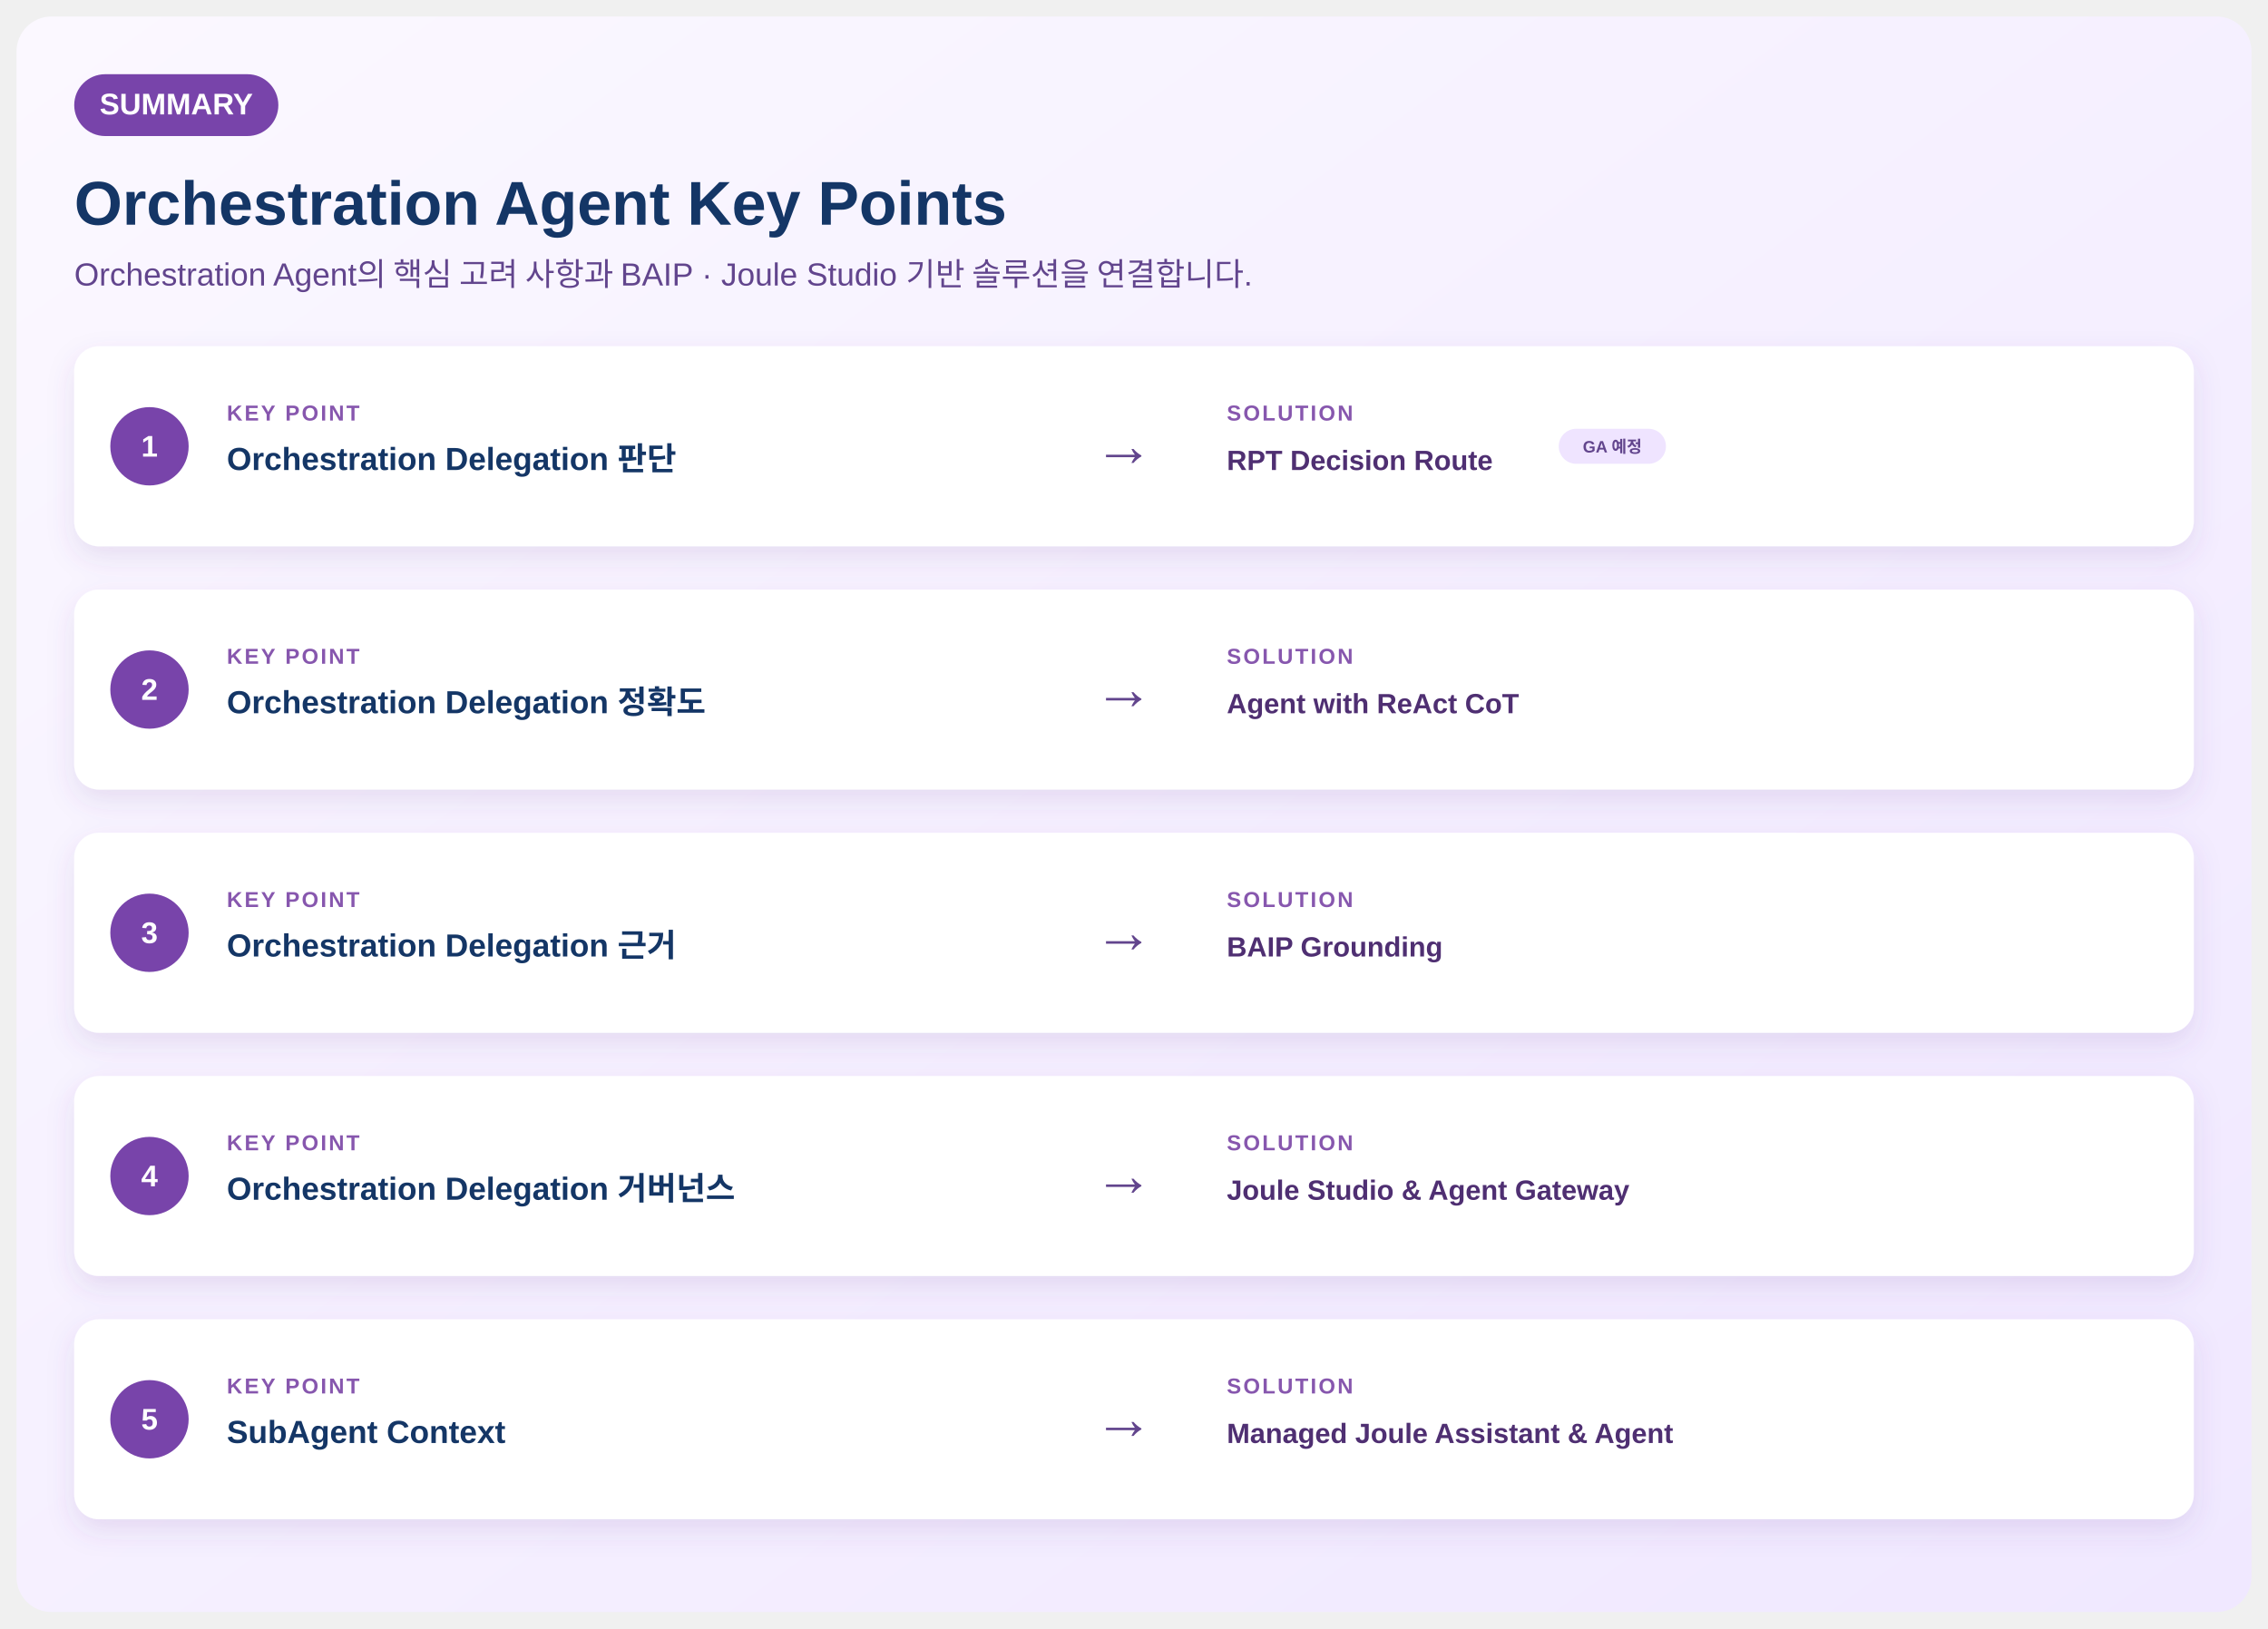
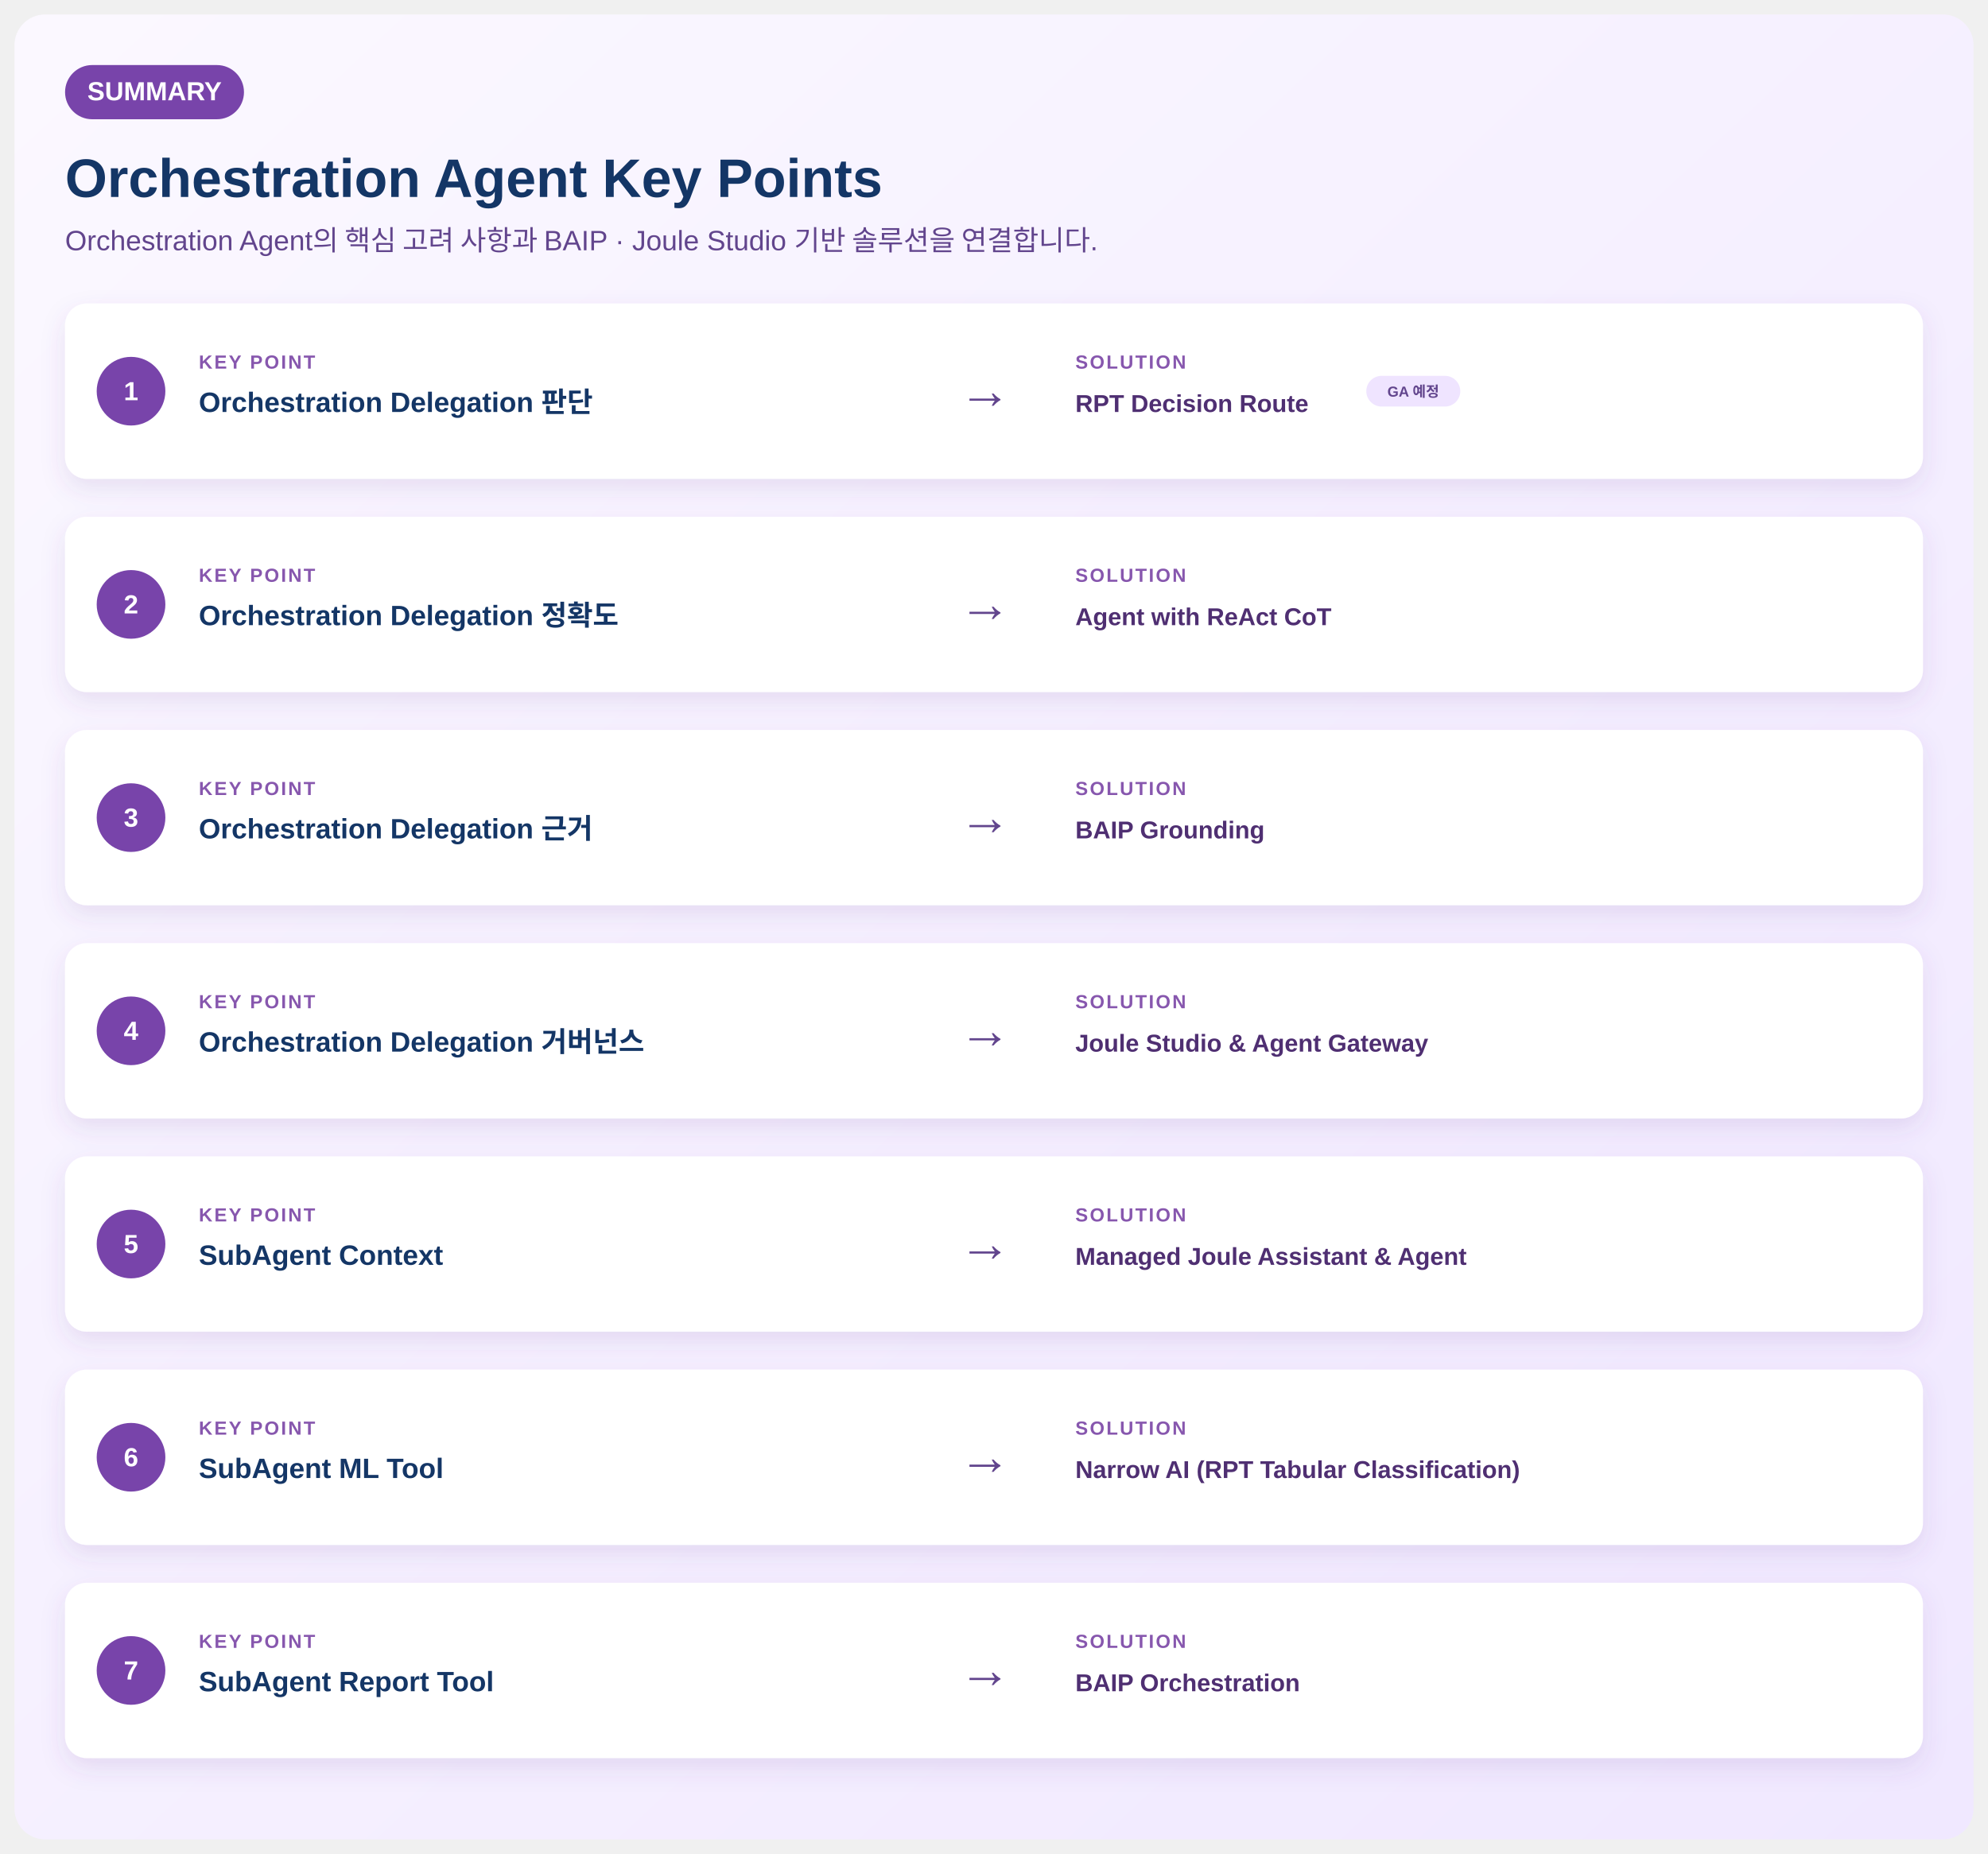
- <svg xmlns="http://www.w3.org/2000/svg" width="2200" height="1580" viewBox="0 0 2200 1580" role="img" aria-labelledby="title desc">
+ <svg xmlns="http://www.w3.org/2000/svg" width="2200" height="2052" viewBox="0 0 2200 2052" role="img" aria-labelledby="title desc">
  <defs>
    <linearGradient id="background" x1="0" y1="0" x2="1" y2="1">
      <stop offset="0%" stop-color="#fbf8ff" />
      <stop offset="100%" stop-color="#f0e8ff" />
    </linearGradient>
    <filter id="shadow" x="-10%" y="-10%" width="120%" height="130%">
      <feDropShadow dx="0" dy="11" stdDeviation="13" flood-color="#6f4a9e" flood-opacity="0.13" />
    </filter>
    <style>
      .heading { font-family: Arial, 'Apple SD Gothic Neo', sans-serif; font-weight: 700; fill: #143666; }
      .body { font-family: Arial, 'Apple SD Gothic Neo', sans-serif; fill: #62458d; }
      .eyebrow { font-family: Arial, 'Apple SD Gothic Neo', sans-serif; font-size: 21px; font-weight: 800; letter-spacing: 2px; fill: #8757ae; }
      .cardtitle { font-family: Arial, 'Apple SD Gothic Neo', sans-serif; font-size: 31px; font-weight: 700; fill: #143666; }
      .solution { font-family: Arial, 'Apple SD Gothic Neo', sans-serif; font-size: 27px; font-weight: 700; fill: #4f2f72; }
      .number { font-family: Arial, sans-serif; font-size: 29px; font-weight: 800; fill: #ffffff; }
    </style>
  </defs>
-   <rect x="16" y="16" width="2168" height="1548" rx="34" fill="url(#background)" />
+   <rect x="16" y="16" width="2168" height="2020" rx="34" fill="url(#background)" />
  <rect x="72" y="72" width="198" height="60" rx="30" fill="#7844aa" />
  <text x="171" y="111" text-anchor="middle" class="number" font-size="23">SUMMARY</text>
  <text x="72" y="218" class="heading" font-size="60">Orchestration Agent Key Points</text>
  <text x="72" y="277" class="body" font-size="31">Orchestration Agent의 핵심 고려 사항과 BAIP · Joule Studio 기반 솔루션을 연결합니다.</text>
  <g filter="url(#shadow)">
    <rect x="72" y="336" width="2056" height="194" rx="24" fill="#ffffff" />
    <rect x="72" y="572" width="2056" height="194" rx="24" fill="#ffffff" />
    <rect x="72" y="808" width="2056" height="194" rx="24" fill="#ffffff" />
    <rect x="72" y="1044" width="2056" height="194" rx="24" fill="#ffffff" />
    <rect x="72" y="1280" width="2056" height="194" rx="24" fill="#ffffff" />
+     <rect x="72" y="1516" width="2056" height="194" rx="24" fill="#ffffff" />
+     <rect x="72" y="1752" width="2056" height="194" rx="24" fill="#ffffff" />
  </g>
  <g>
    <circle cx="145" cy="433" r="38" fill="#7844aa" />
    <text x="145" y="443" text-anchor="middle" class="number">1</text>
    <text x="220" y="408" class="eyebrow">KEY POINT</text>
    <text x="220" y="456" class="cardtitle">Orchestration Delegation 판단</text>
    <text x="1090" y="452" text-anchor="middle" class="body" font-size="58" font-weight="300">→</text>
    <text x="1190" y="408" class="eyebrow">SOLUTION</text>
    <text x="1190" y="456" class="solution">RPT Decision Route</text>
    <rect x="1512" y="416" width="104" height="34" rx="17" fill="#efe4ff" />
    <text x="1564" y="439" text-anchor="middle" class="body" font-size="16" font-weight="800" fill="#6b3a96">GA 예정</text>
    <circle cx="145" cy="669" r="38" fill="#7844aa" />
    <text x="145" y="679" text-anchor="middle" class="number">2</text>
    <text x="220" y="644" class="eyebrow">KEY POINT</text>
    <text x="220" y="692" class="cardtitle">Orchestration Delegation 정확도</text>
    <text x="1090" y="688" text-anchor="middle" class="body" font-size="58" font-weight="300">→</text>
    <text x="1190" y="644" class="eyebrow">SOLUTION</text>
    <text x="1190" y="692" class="solution">Agent with ReAct CoT</text>
    <circle cx="145" cy="905" r="38" fill="#7844aa" />
    <text x="145" y="915" text-anchor="middle" class="number">3</text>
    <text x="220" y="880" class="eyebrow">KEY POINT</text>
    <text x="220" y="928" class="cardtitle">Orchestration Delegation 근거</text>
    <text x="1090" y="924" text-anchor="middle" class="body" font-size="58" font-weight="300">→</text>
    <text x="1190" y="880" class="eyebrow">SOLUTION</text>
    <text x="1190" y="928" class="solution">BAIP Grounding</text>
    <circle cx="145" cy="1141" r="38" fill="#7844aa" />
    <text x="145" y="1151" text-anchor="middle" class="number">4</text>
    <text x="220" y="1116" class="eyebrow">KEY POINT</text>
    <text x="220" y="1164" class="cardtitle">Orchestration Delegation 거버넌스</text>
    <text x="1090" y="1160" text-anchor="middle" class="body" font-size="58" font-weight="300">→</text>
    <text x="1190" y="1116" class="eyebrow">SOLUTION</text>
    <text x="1190" y="1164" class="solution">Joule Studio &amp; Agent Gateway</text>
    <circle cx="145" cy="1377" r="38" fill="#7844aa" />
    <text x="145" y="1387" text-anchor="middle" class="number">5</text>
    <text x="220" y="1352" class="eyebrow">KEY POINT</text>
    <text x="220" y="1400" class="cardtitle">SubAgent Context</text>
    <text x="1090" y="1396" text-anchor="middle" class="body" font-size="58" font-weight="300">→</text>
    <text x="1190" y="1352" class="eyebrow">SOLUTION</text>
    <text x="1190" y="1400" class="solution">Managed Joule Assistant &amp; Agent</text>
+     <circle cx="145" cy="1613" r="38" fill="#7844aa" />
+     <text x="145" y="1623" text-anchor="middle" class="number">6</text>
+     <text x="220" y="1588" class="eyebrow">KEY POINT</text>
+     <text x="220" y="1636" class="cardtitle">SubAgent ML Tool</text>
+     <text x="1090" y="1632" text-anchor="middle" class="body" font-size="58" font-weight="300">→</text>
+     <text x="1190" y="1588" class="eyebrow">SOLUTION</text>
+     <text x="1190" y="1636" class="solution">Narrow AI (RPT Tabular Classification)</text>
+     <circle cx="145" cy="1849" r="38" fill="#7844aa" />
+     <text x="145" y="1859" text-anchor="middle" class="number">7</text>
+     <text x="220" y="1824" class="eyebrow">KEY POINT</text>
+     <text x="220" y="1872" class="cardtitle">SubAgent Report Tool</text>
+     <text x="1090" y="1868" text-anchor="middle" class="body" font-size="58" font-weight="300">→</text>
+     <text x="1190" y="1824" class="eyebrow">SOLUTION</text>
+     <text x="1190" y="1872" class="solution">BAIP Orchestration</text>
  </g>
</svg>
